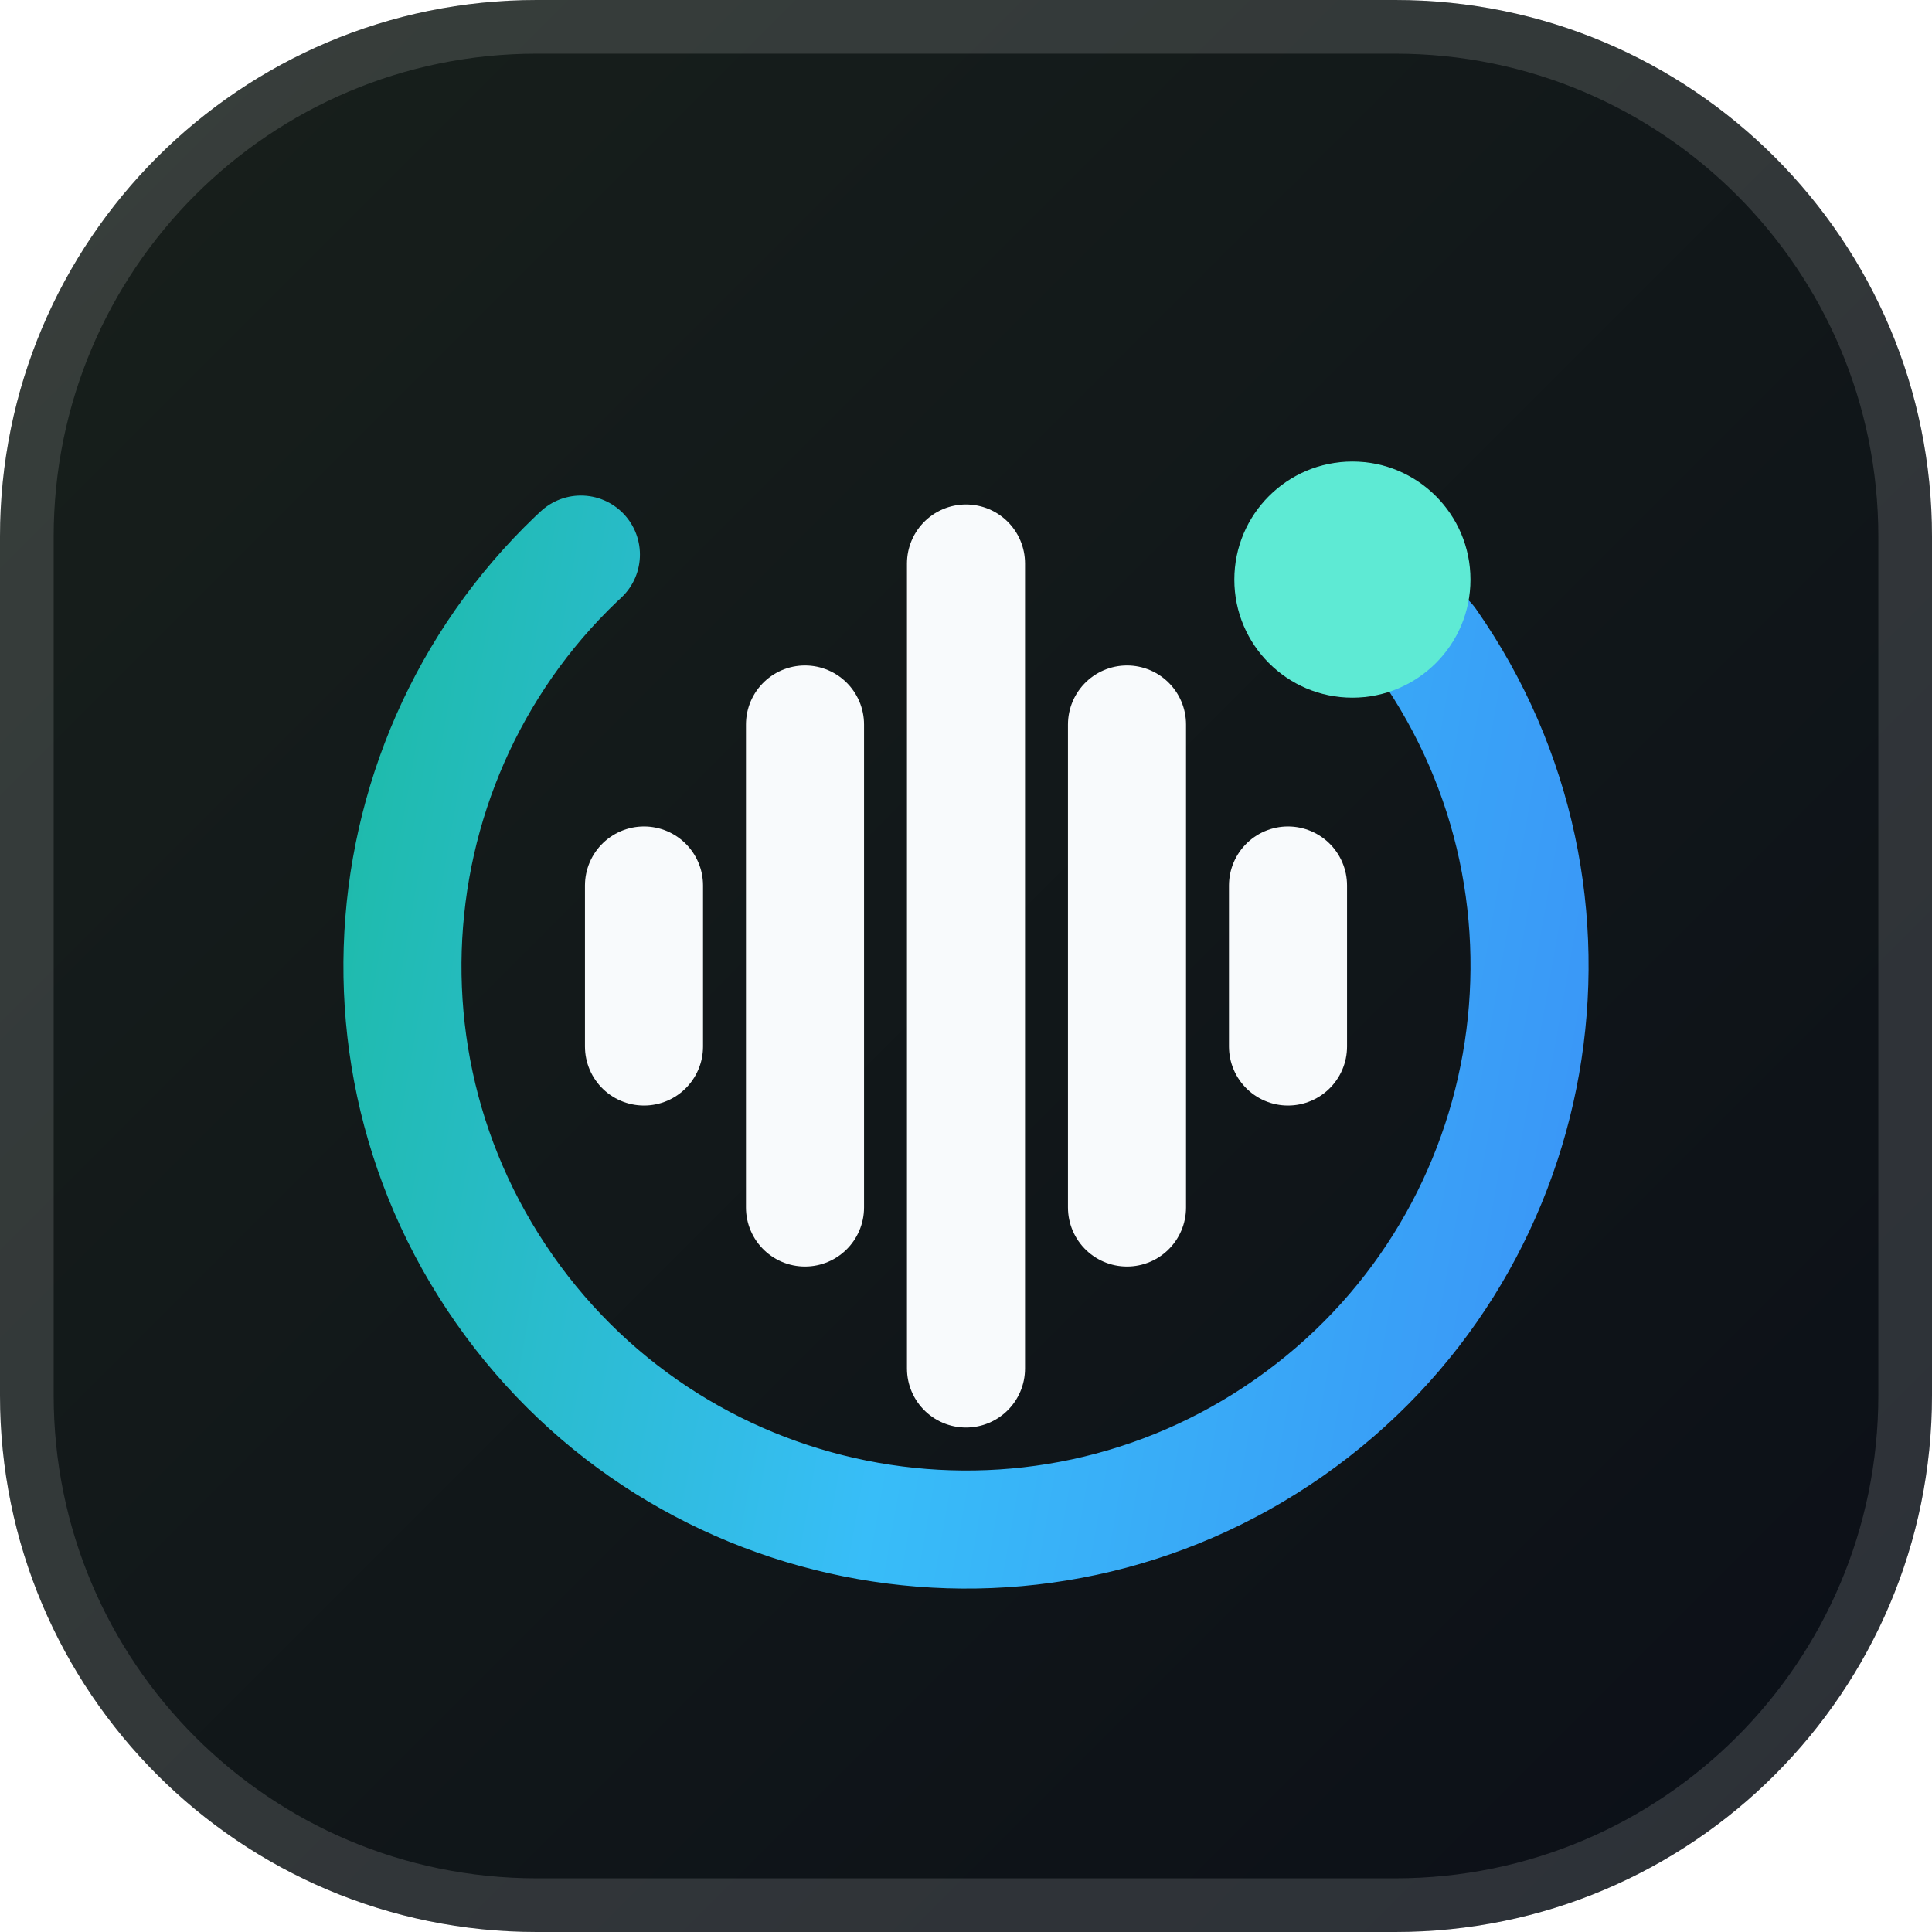
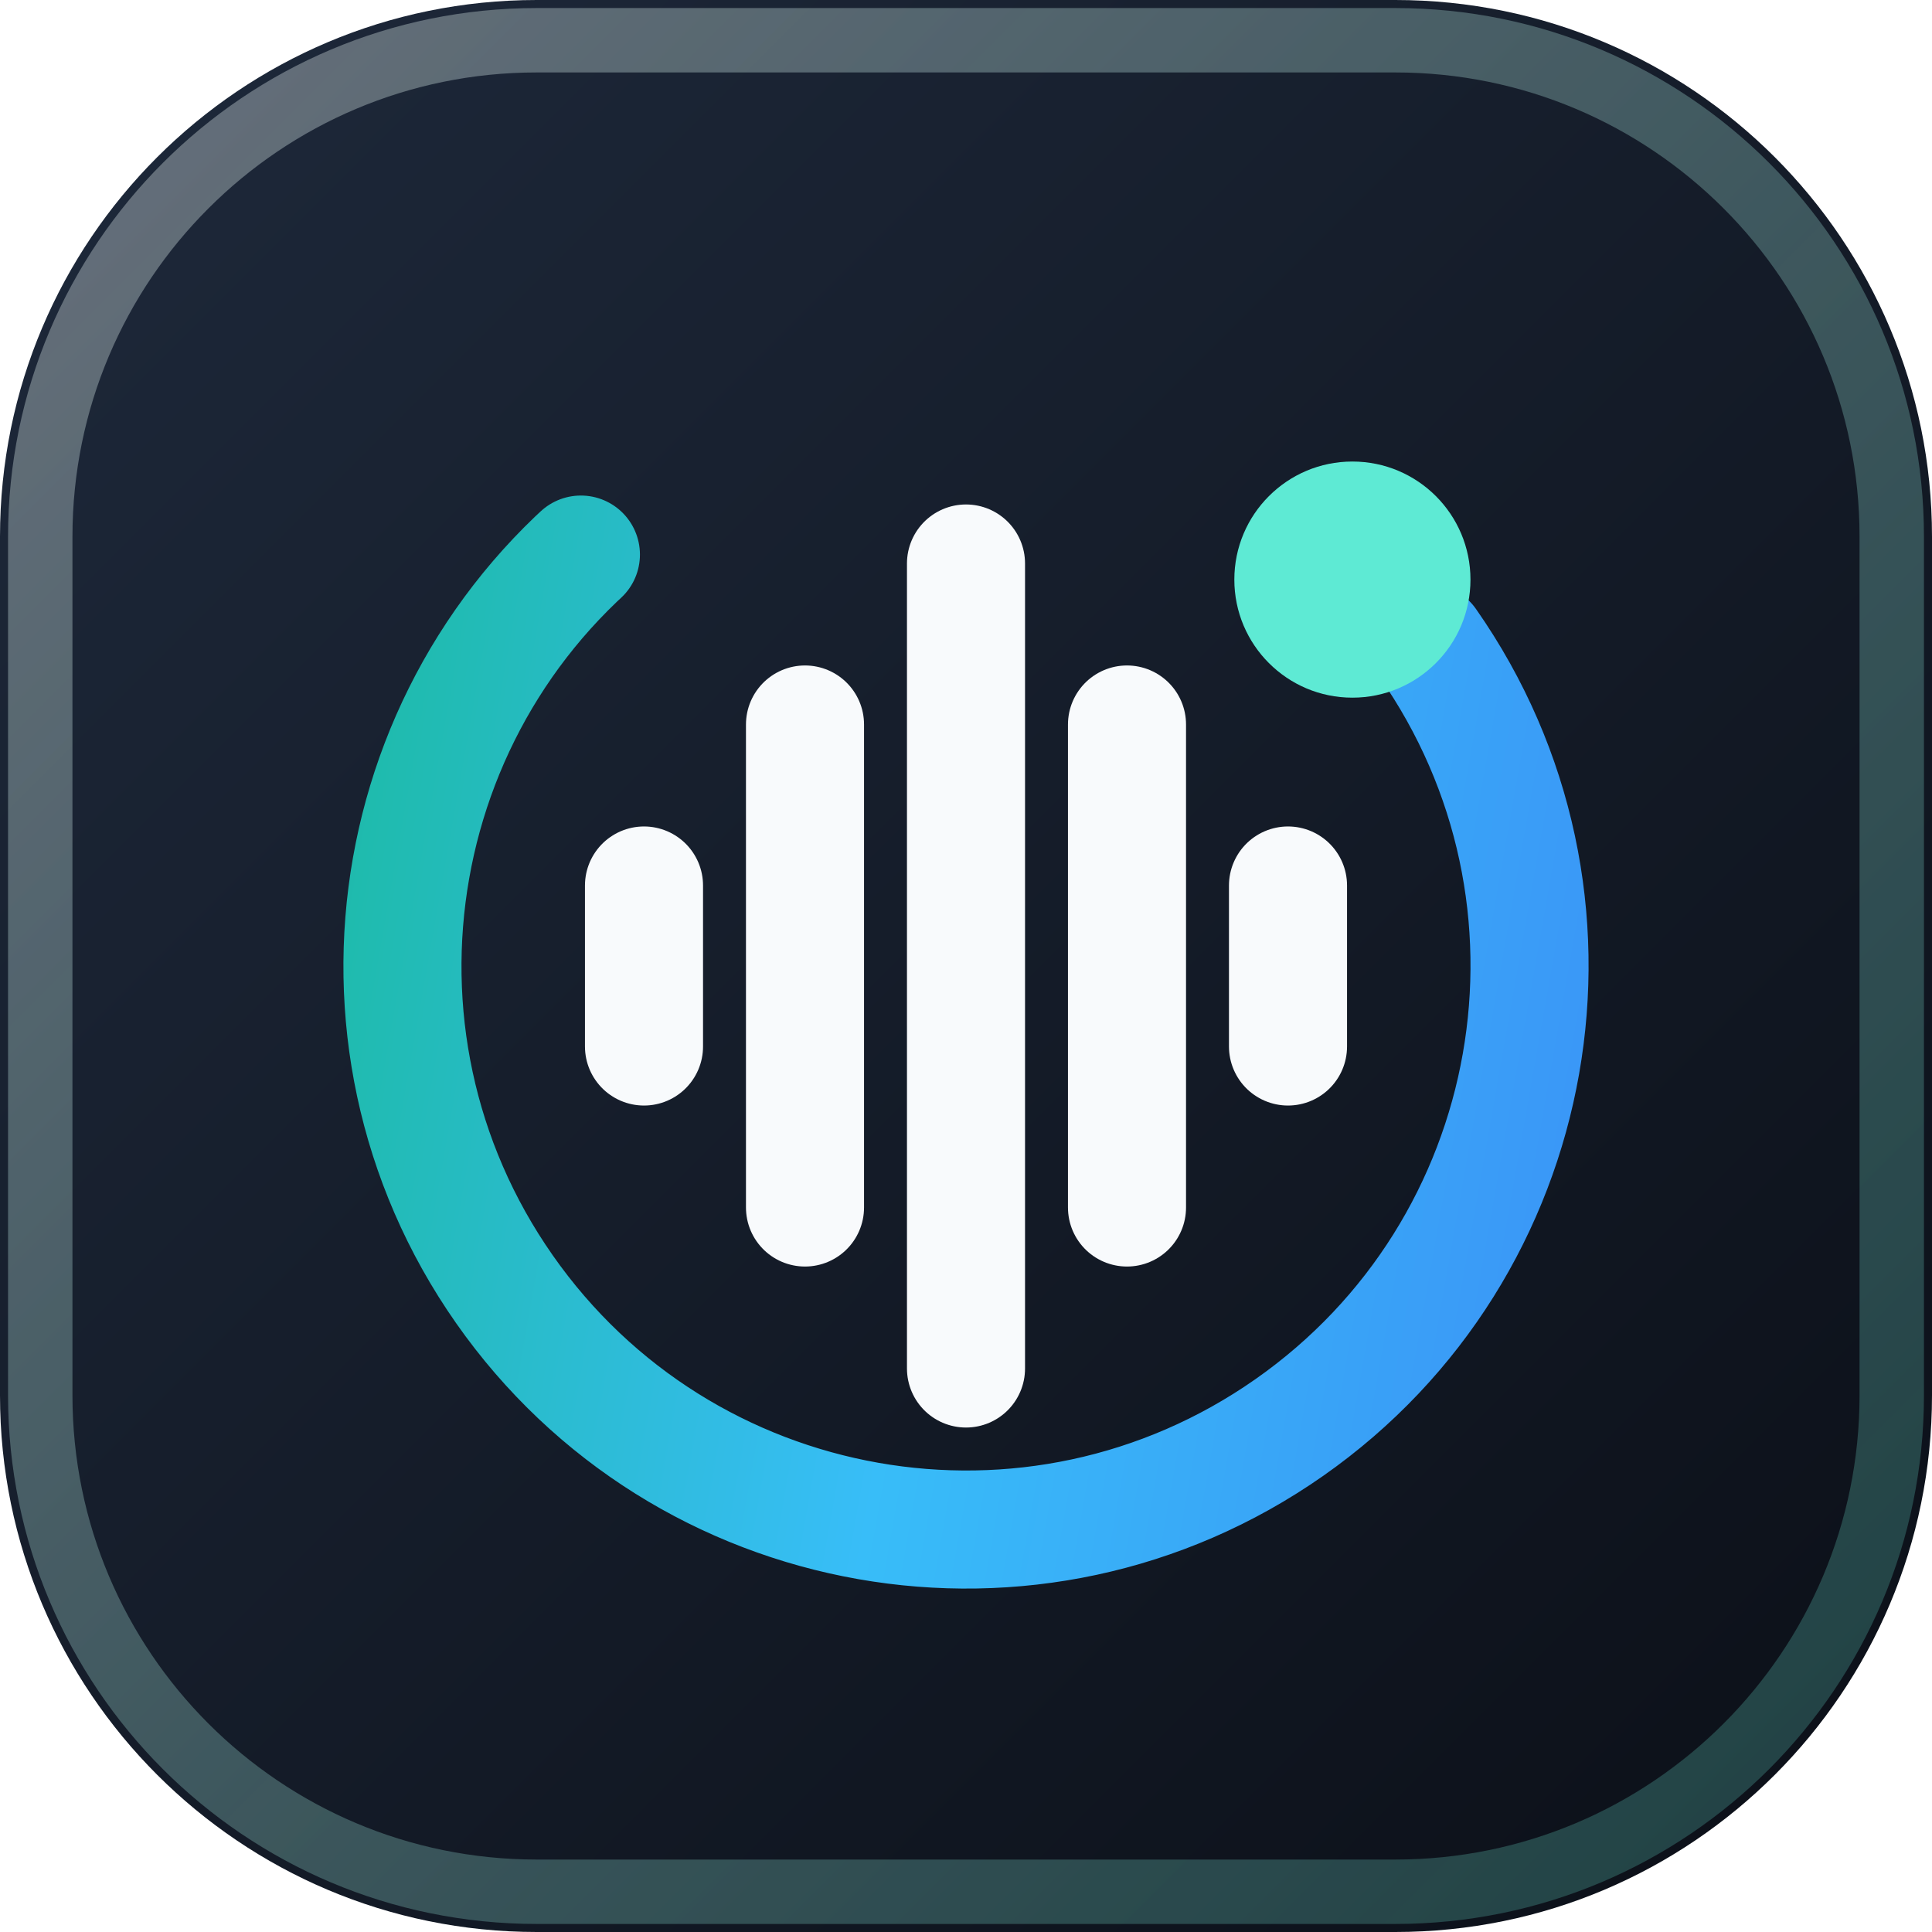
<svg xmlns="http://www.w3.org/2000/svg" viewBox="0 0 36 36" width="36" height="36" fill="none" role="img" aria-label="SpeechNexus · 声枢">
  <defs>
    <linearGradient id="sn-brand-bg" x1="0" y1="0" x2="36" y2="36" gradientUnits="userSpaceOnUse">
-       <stop offset="0%" stop-color="#18201C" />
+       <stop offset="0%" stop-color="#1E293B" />
      <stop offset="100%" stop-color="#0B0F17" />
+     </linearGradient>
+     <linearGradient id="sn-brand-rim" x1="0" y1="0" x2="36" y2="36" gradientUnits="userSpaceOnUse">
+       <stop offset="0%" stop-color="rgba(255,255,255,0.34)" />
+       <stop offset="100%" stop-color="rgba(94,234,212,0.22)" />
    </linearGradient>
    <linearGradient id="sn-brand-ring" x1="5" y1="5" x2="31" y2="31" gradientUnits="userSpaceOnUse">
      <stop offset="0%" stop-color="#10B981" />
      <stop offset="50%" stop-color="#38BDF8" />
      <stop offset="100%" stop-color="#3B82F6" />
    </linearGradient>
  </defs>
  <rect width="36" height="36" rx="10" fill="url(#sn-brand-bg)" />
-   <rect x="0.5" y="0.5" width="35" height="35" rx="9.5" stroke="rgba(255,255,255,0.14)" stroke-width="1" />
+   <rect x="0.75" y="0.75" width="34.5" height="34.5" rx="9.25" stroke="url(#sn-brand-rim)" stroke-width="1.2" />
  <circle cx="18" cy="18" r="10.5" stroke="url(#sn-brand-ring)" stroke-width="2.2" stroke-linecap="round" stroke-dasharray="48 18" transform="rotate(-35 18 18)" />
  <path d="M12 16.5V19.5M15 13.5V22.5M18 10.5V25.5M21 13.5V22.5M24 16.5V19.5" stroke="#F8FAFC" stroke-width="2.2" stroke-linecap="round" />
  <circle cx="25.2" cy="10.8" r="2.2" fill="#5EEAD4" />
</svg>
